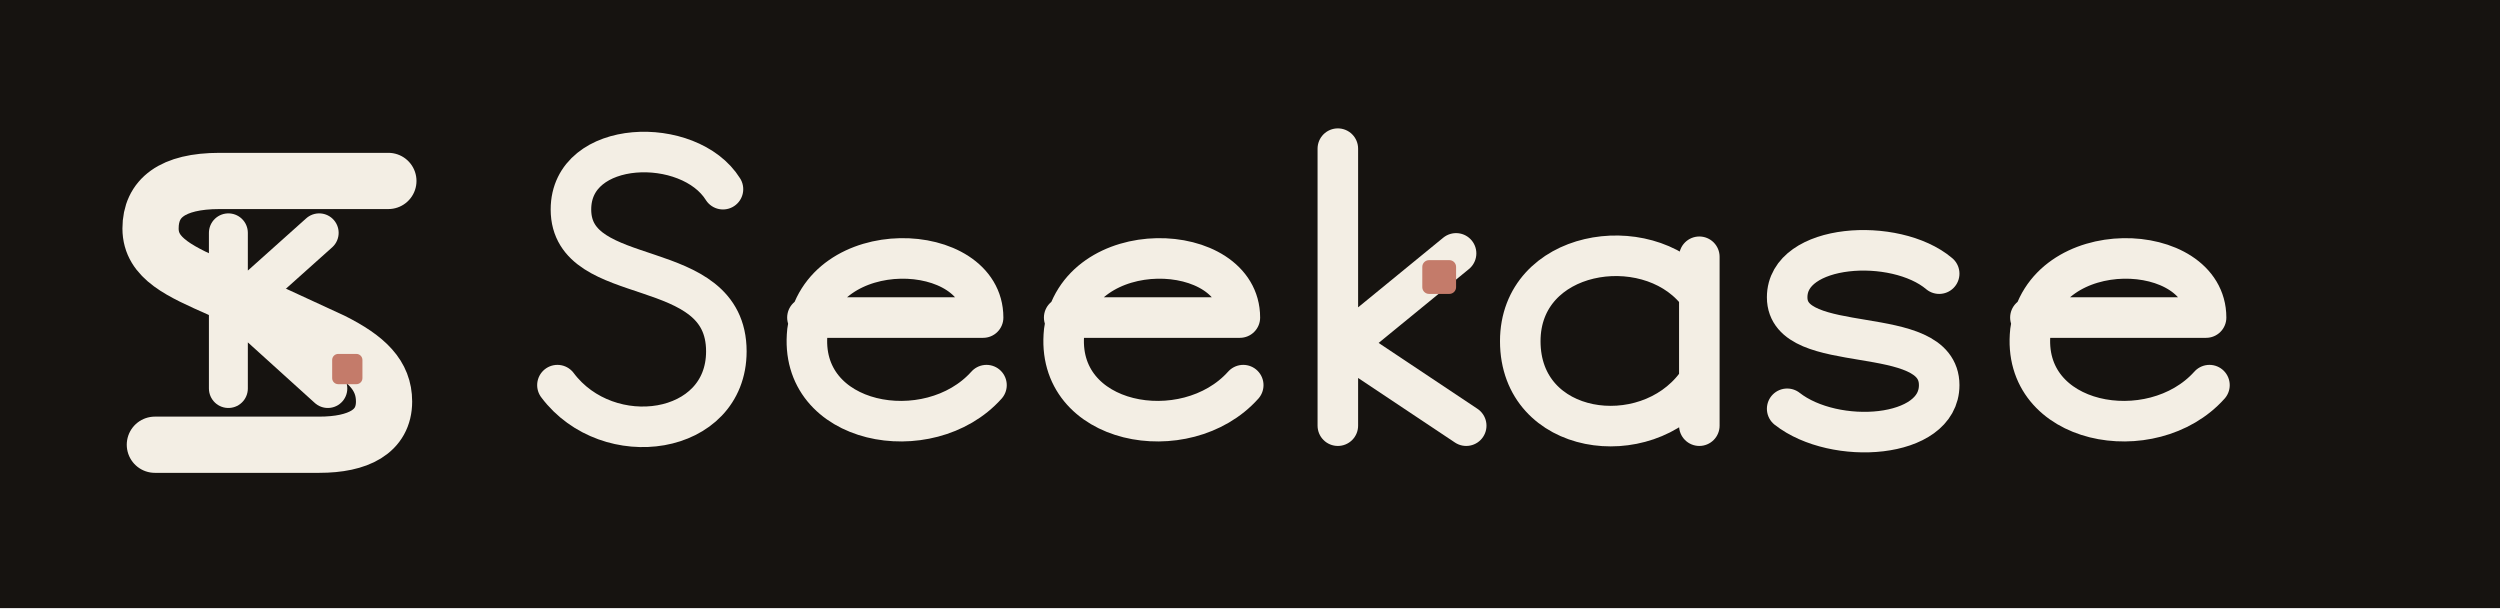
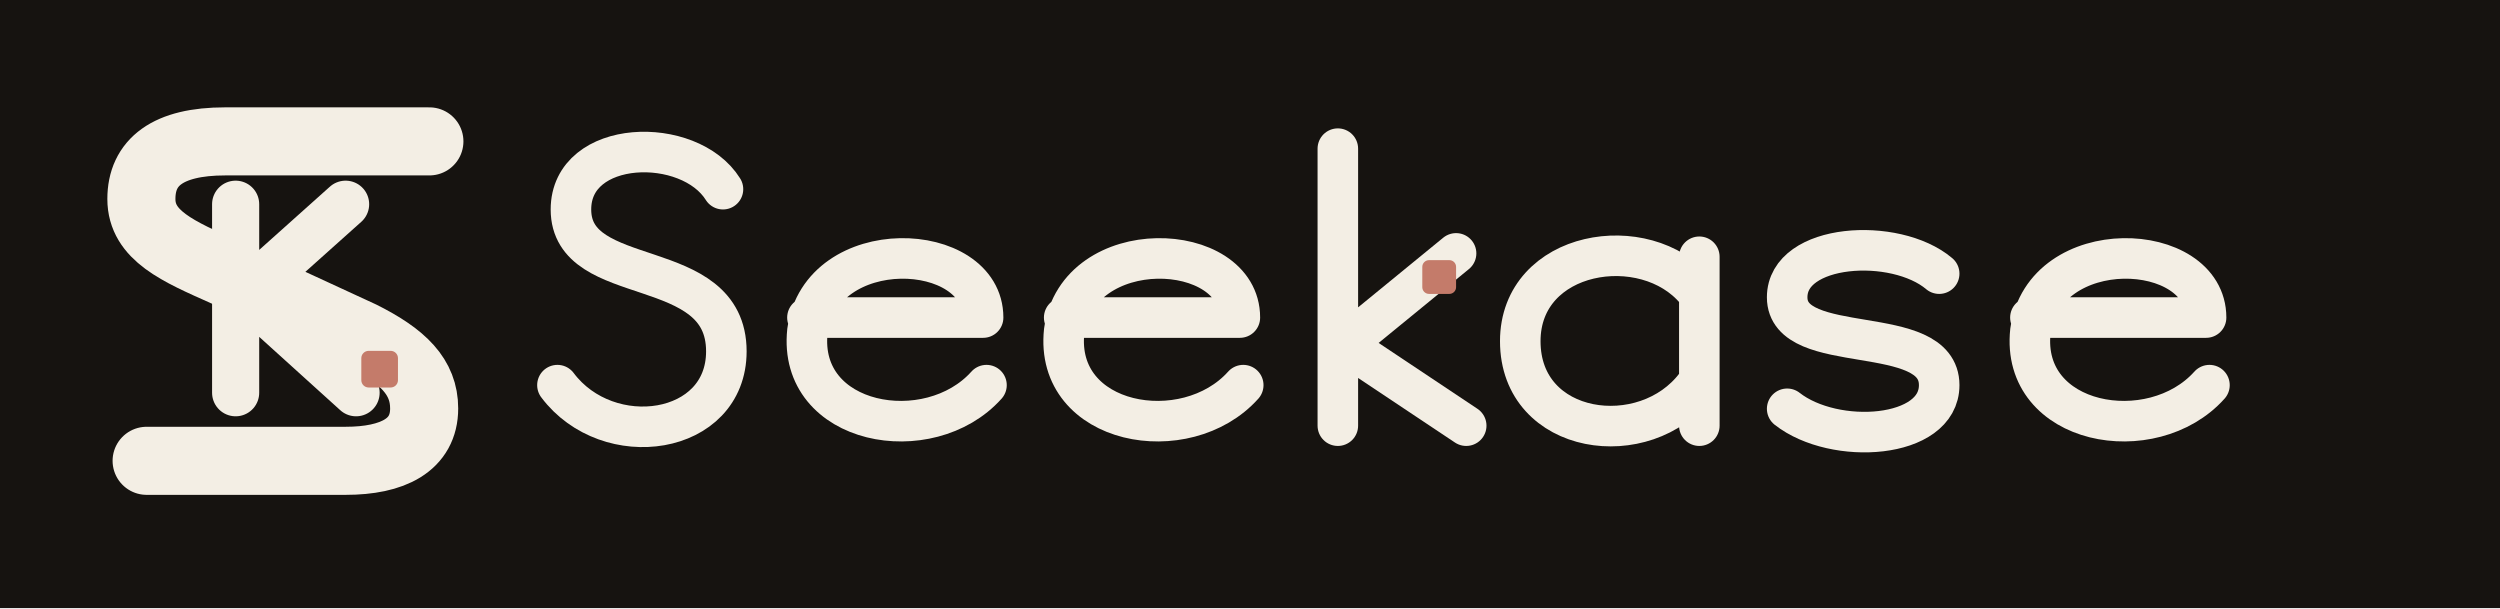
<svg xmlns="http://www.w3.org/2000/svg" width="740" height="180" viewBox="0 0 740 180" fill="none">
  <rect width="740" height="180" fill="#161310" />
-   <g transform="translate(10 19) scale(1.28)">
+   <g transform="scale(1.55)">
    <g fill="none" stroke="#F3EEE4" stroke-linecap="round" stroke-linejoin="round">
      <path d="M82 27H43C32 27 27 31 27 38C27 45 34 48 43 52L69 64C77 68 81 72 81 78C81 85 75 88 66 88H28" stroke-width="13" />
      <path d="M45 39V75M47 56L66 39M47 56L68 75" stroke-width="9" />
    </g>
    <rect x="69" y="67" width="7" height="7" rx="1.4" fill="#C47B6A" />
  </g>
  <g transform="translate(138 10)" fill="none" stroke="#F3EEE4" stroke-width="12" stroke-linecap="round" stroke-linejoin="round">
    <path d="M76 46C66 30 31 31 31 52C31 76 77 65 77 94C77 119 42 124 27 104" />
    <path d="M101 84H153C153 61 105 59 101 88C98 116 137 123 154 104" />
    <path d="M177 84H229C229 61 181 59 177 88C174 116 213 123 230 104" />
    <path d="M258 34V116M260 92L293 65M260 92L296 116" />
    <path d="M364 76C349 58 312 64 312 91C312 119 349 124 364 104M365 66V116" />
    <path d="M436 71C423 60 391 62 391 78C391 96 436 85 436 104C436 120 405 122 391 111" />
    <path d="M463 84H515C515 61 467 59 463 88C460 116 499 123 516 104" />
  </g>
  <rect x="421" y="77" width="10" height="10" rx="2" fill="#C47B6A" />
</svg>
